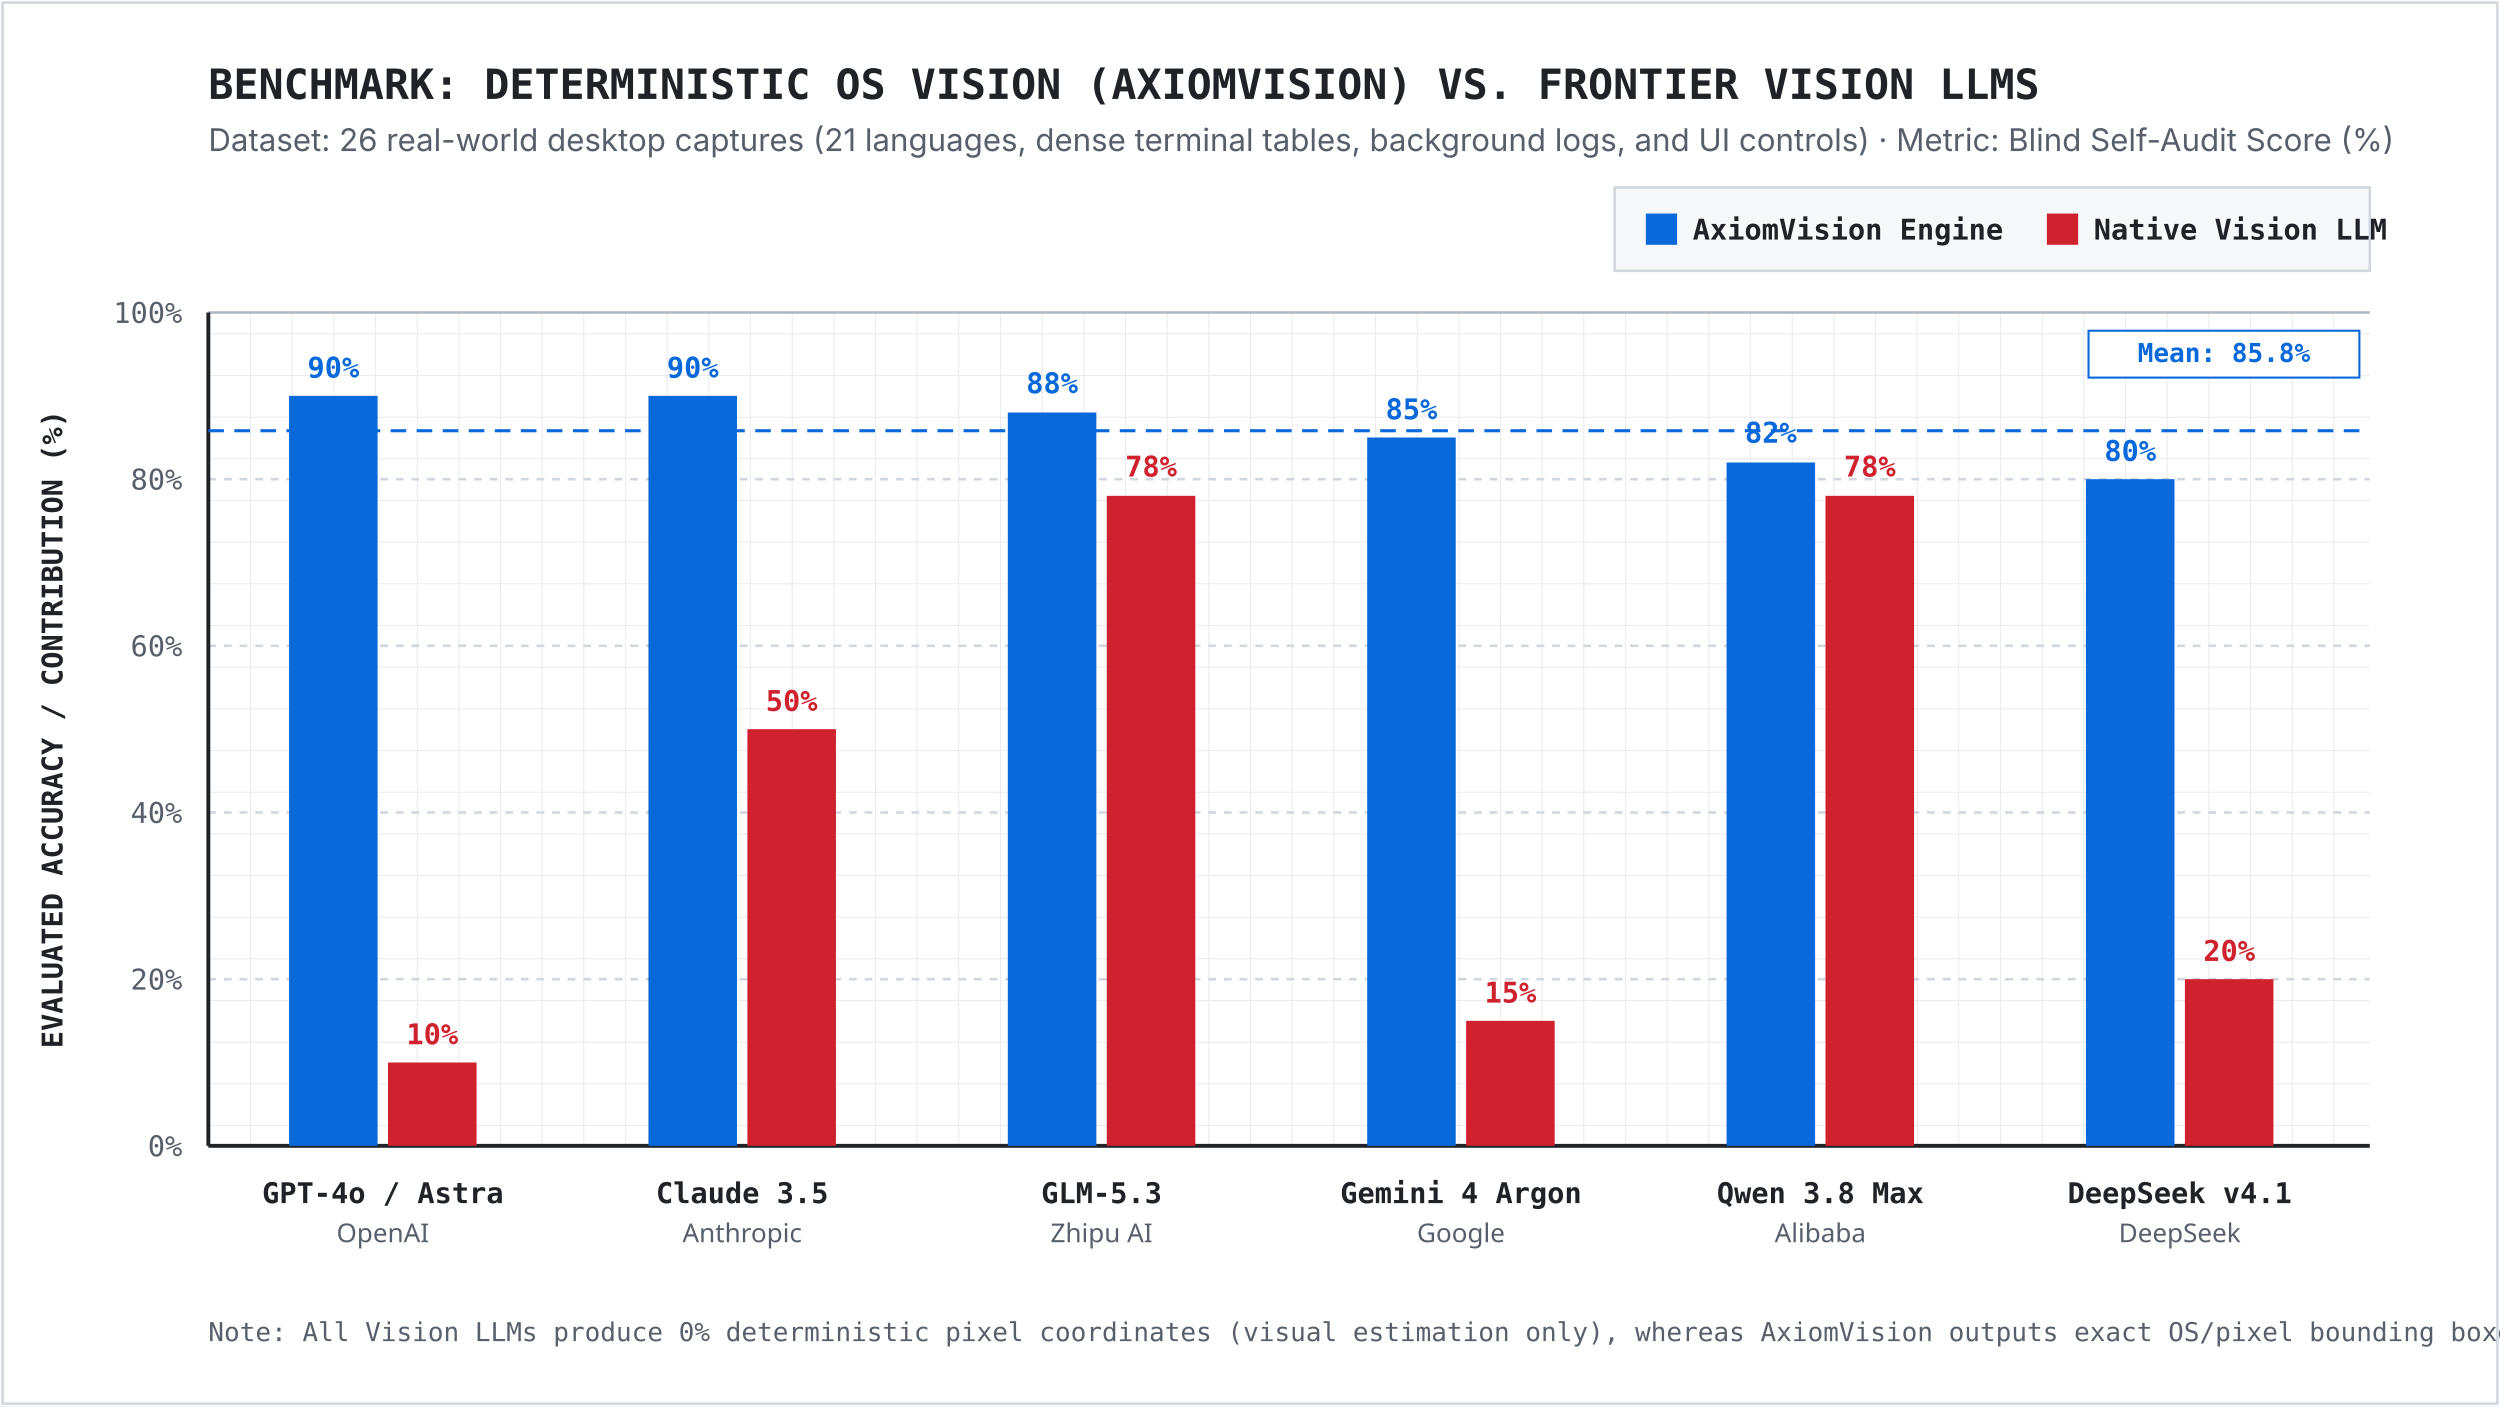
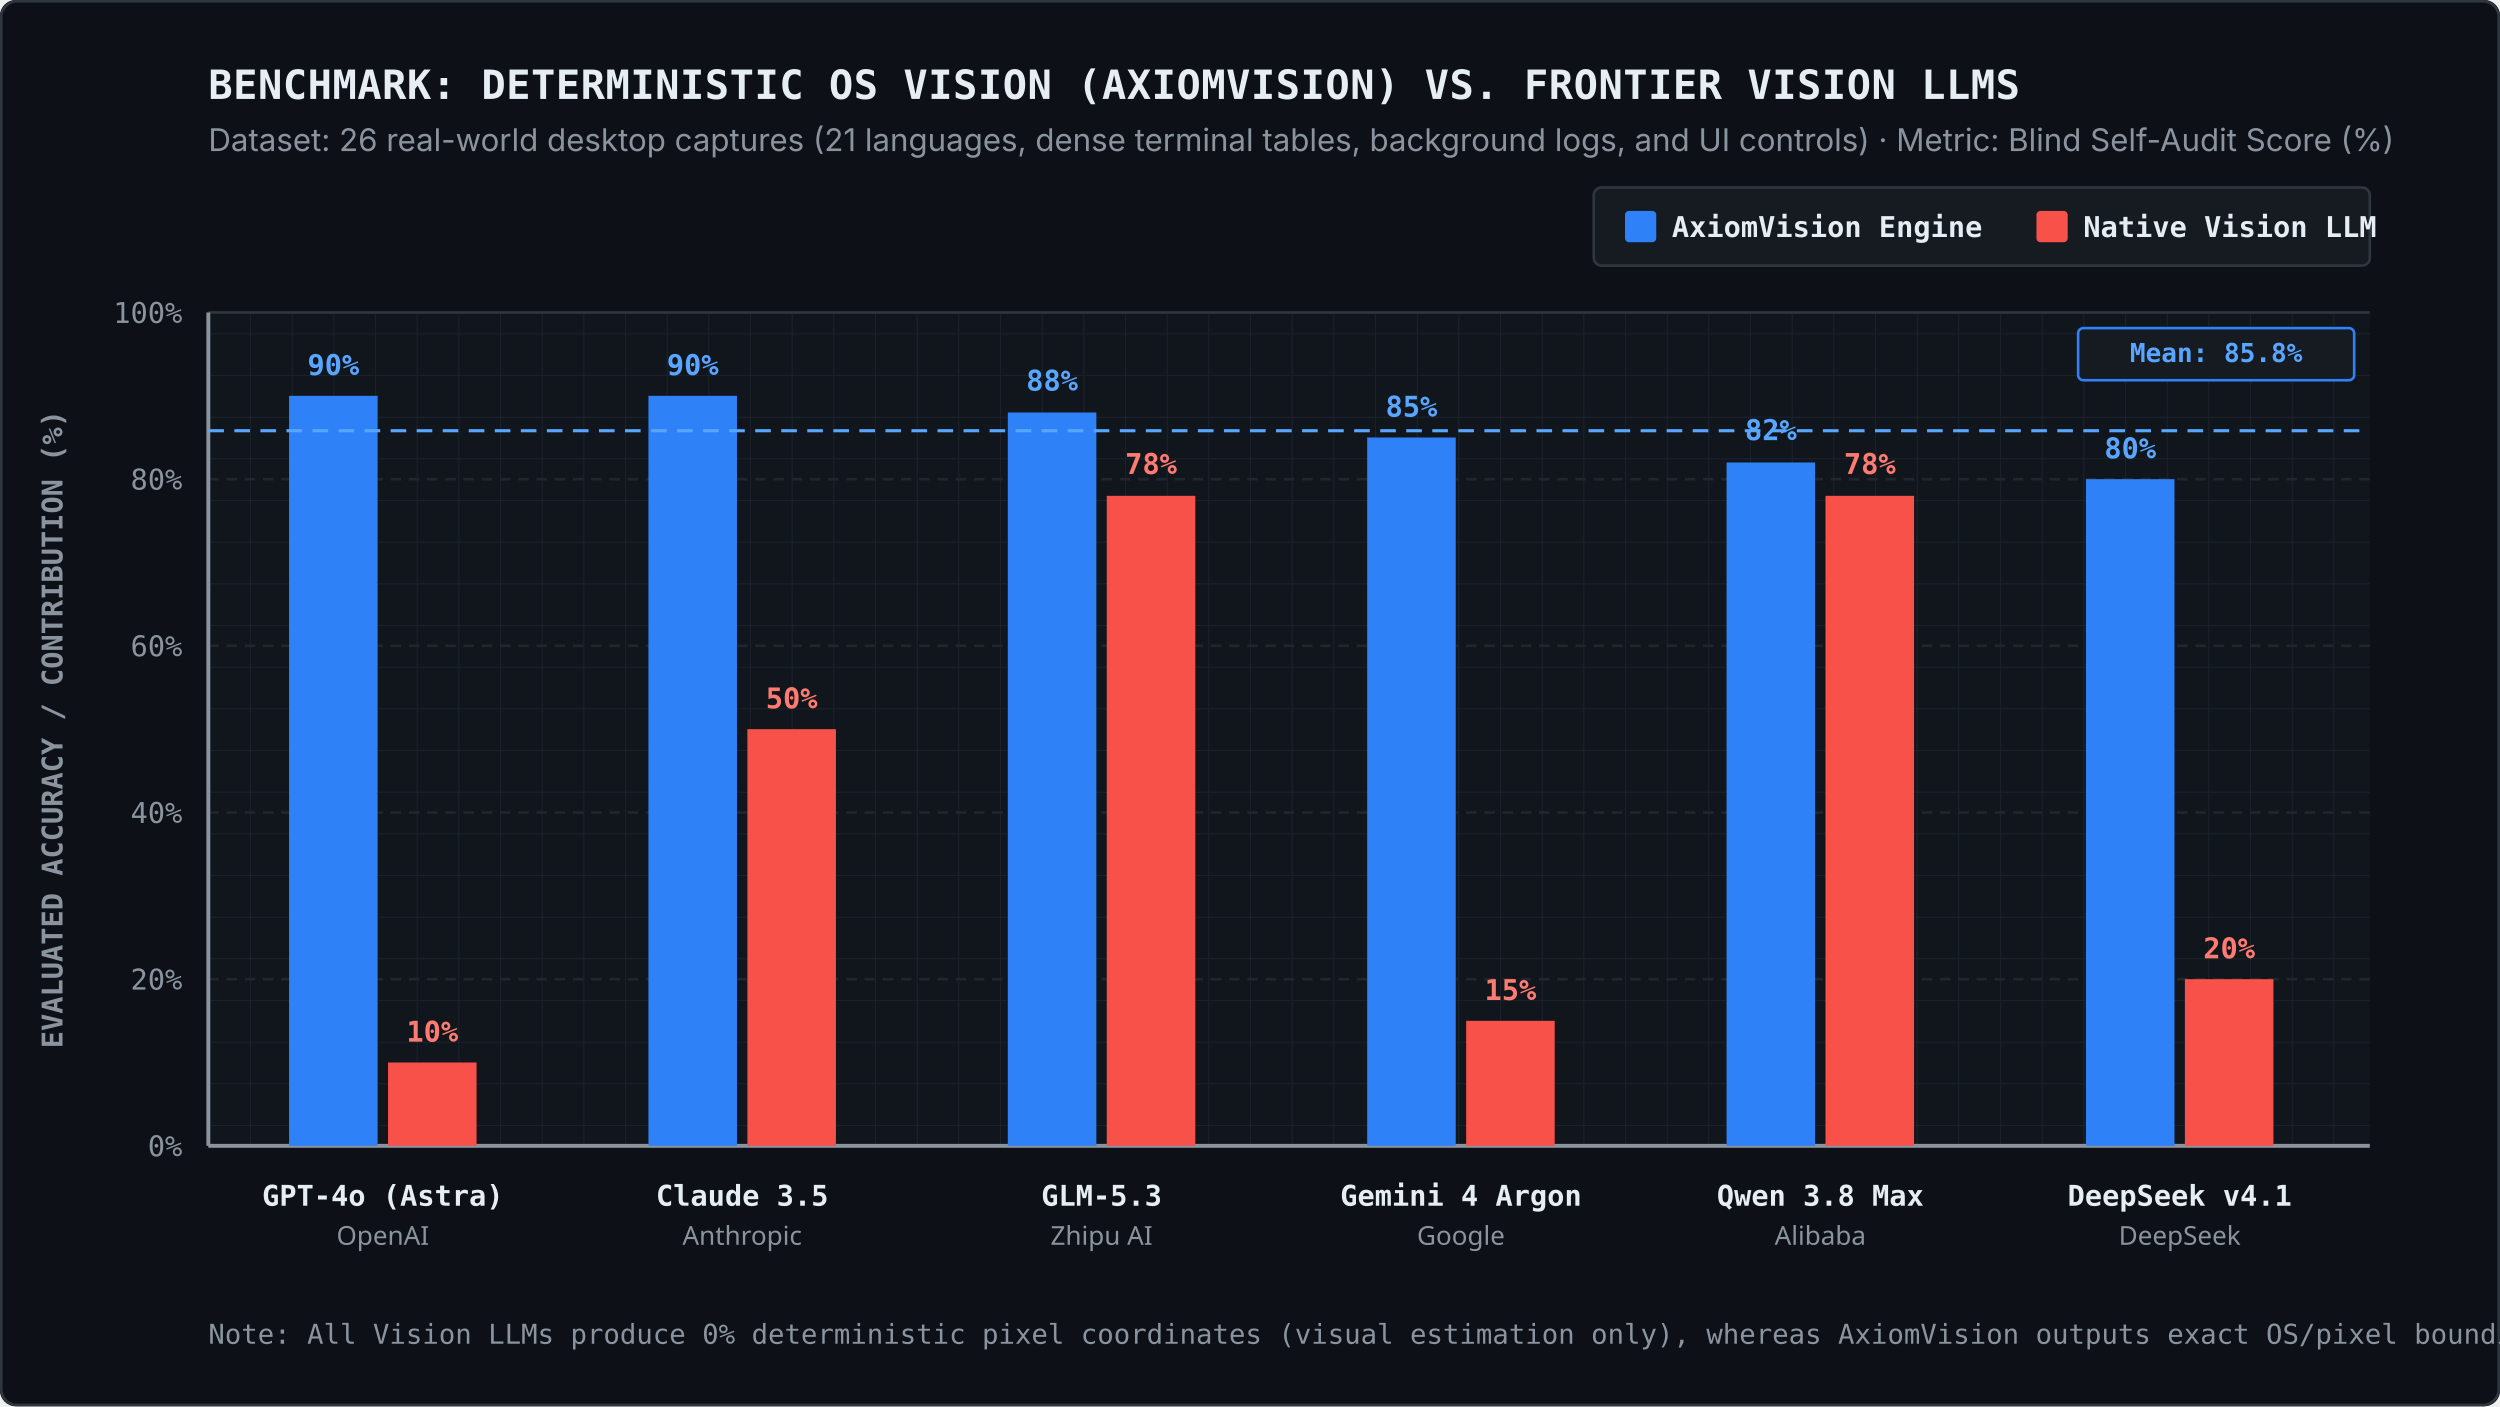
<svg xmlns="http://www.w3.org/2000/svg" viewBox="0 0 960 540" width="960" height="540">
  <defs>
    <pattern id="minorGrid" width="16" height="16" patternUnits="userSpaceOnUse">
-       <path d="M 16 0 L 0 0 0 16" fill="none" stroke="#e5e7eb" stroke-width="0.6" />
+       <path d="M 16 0 L 0 0 0 16" fill="none" stroke="#1b222c" stroke-width="0.7" />
    </pattern>
  </defs>
-   <rect width="960" height="540" fill="#ffffff" />
-   <rect x="1" y="1" width="958" height="538" fill="none" stroke="#d0d7de" stroke-width="1" />
-   <text x="80" y="38" font-family="ui-monospace, SFMono-Regular, Menlo, Monaco, Consolas, monospace" font-size="16" font-weight="700" fill="#1f2328">
+   <rect width="960" height="540" rx="6" fill="#0d1117" />
+   <rect x="0.5" y="0.5" width="959" height="539" rx="6" fill="none" stroke="#30363d" stroke-width="1" />
+   <text x="80" y="38" font-family="ui-monospace, SFMono-Regular, Menlo, Monaco, Consolas, monospace" font-size="15.5" font-weight="700" fill="#e6edf3" letter-spacing="0.2">
    BENCHMARK: DETERMINISTIC OS VISION (AXIOMVISION) VS. FRONTIER VISION LLMS
  </text>
-   <text x="80" y="58" font-family="ui-sans-serif, -apple-system, BlinkMacSystemFont, Segoe UI, sans-serif" font-size="12" fill="#57606a">
+   <text x="80" y="58" font-family="ui-sans-serif, -apple-system, BlinkMacSystemFont, Segoe UI, sans-serif" font-size="12" fill="#8b949e">
    Dataset: 26 real-world desktop captures (21 languages, dense terminal tables, background logs, and UI controls) · Metric: Blind Self-Audit Score (%)
  </text>
-   <g transform="translate(620, 72)">
-     <rect x="0" y="0" width="290" height="32" fill="#f6f8fa" stroke="#d0d7de" stroke-width="1" />
-     <rect x="12" y="10" width="12" height="12" fill="#0969da" />
-     <text x="30" y="20" font-family="ui-monospace, SFMono-Regular, Menlo, monospace" font-size="11" font-weight="600" fill="#1f2328">AxiomVision Engine</text>
-     <rect x="166" y="10" width="12" height="12" fill="#cf222e" />
-     <text x="184" y="20" font-family="ui-monospace, SFMono-Regular, Menlo, monospace" font-size="11" font-weight="600" fill="#1f2328">Native Vision LLM</text>
+   <g transform="translate(612, 72)">
+     <rect x="0" y="0" width="298" height="30" rx="3" fill="#161b22" stroke="#30363d" stroke-width="1" />
+     <rect x="12" y="9" width="12" height="12" rx="1.5" fill="#2f81f7" />
+     <text x="30" y="19" font-family="ui-monospace, SFMono-Regular, Menlo, monospace" font-size="11" font-weight="600" fill="#e6edf3">AxiomVision Engine</text>
+     <rect x="170" y="9" width="12" height="12" rx="1.5" fill="#f85149" />
+     <text x="188" y="19" font-family="ui-monospace, SFMono-Regular, Menlo, monospace" font-size="11" font-weight="600" fill="#e6edf3">Native Vision LLM</text>
  </g>
+   <rect x="80" y="120" width="830" height="320" fill="#11161d" />
  <rect x="80" y="120" width="830" height="320" fill="url(#minorGrid)" />
-   <g font-family="ui-monospace, SFMono-Regular, Menlo, monospace" font-size="11" fill="#57606a" text-anchor="end">
-     <line x1="80" y1="120" x2="910" y2="120" stroke="#afb8c1" stroke-width="1" />
+   <g font-family="ui-monospace, SFMono-Regular, Menlo, monospace" font-size="11" fill="#8b949e" text-anchor="end">
+     <line x1="80" y1="120" x2="910" y2="120" stroke="#30363d" stroke-width="1" />
    <text x="70" y="124">100%</text>
-     <line x1="80" y1="184" x2="910" y2="184" stroke="#d0d7de" stroke-width="1" stroke-dasharray="3,3" />
+     <line x1="80" y1="184" x2="910" y2="184" stroke="#21262d" stroke-width="1" stroke-dasharray="4,3" />
    <text x="70" y="188">80%</text>
-     <line x1="80" y1="248" x2="910" y2="248" stroke="#d0d7de" stroke-width="1" stroke-dasharray="3,3" />
+     <line x1="80" y1="248" x2="910" y2="248" stroke="#21262d" stroke-width="1" stroke-dasharray="4,3" />
    <text x="70" y="252">60%</text>
-     <line x1="80" y1="312" x2="910" y2="312" stroke="#d0d7de" stroke-width="1" stroke-dasharray="3,3" />
+     <line x1="80" y1="312" x2="910" y2="312" stroke="#21262d" stroke-width="1" stroke-dasharray="4,3" />
    <text x="70" y="316">40%</text>
-     <line x1="80" y1="376" x2="910" y2="376" stroke="#d0d7de" stroke-width="1" stroke-dasharray="3,3" />
+     <line x1="80" y1="376" x2="910" y2="376" stroke="#21262d" stroke-width="1" stroke-dasharray="4,3" />
    <text x="70" y="380">20%</text>
-     <line x1="80" y1="440" x2="910" y2="440" stroke="#1f2328" stroke-width="1.5" />
+     <line x1="80" y1="440" x2="910" y2="440" stroke="#8b949e" stroke-width="1.5" />
    <text x="70" y="444">0%</text>
  </g>
-   <line x1="80" y1="120" x2="80" y2="440" stroke="#1f2328" stroke-width="1.5" />
-   <text x="24" y="280" transform="rotate(-90 24,280)" font-family="ui-monospace, SFMono-Regular, Menlo, monospace" font-size="11" font-weight="600" fill="#1f2328" text-anchor="middle">
+   <line x1="80" y1="120" x2="80" y2="440" stroke="#8b949e" stroke-width="1.5" />
+   <text x="24" y="280" transform="rotate(-90 24,280)" font-family="ui-monospace, SFMono-Regular, Menlo, monospace" font-size="11" font-weight="600" fill="#8b949e" text-anchor="middle">
    EVALUATED ACCURACY / CONTRIBUTION (%)
  </text>
  <g>
-     <rect x="111" y="152" width="34" height="288" fill="#0969da" />
-     <text x="128" y="145" font-family="ui-monospace, SFMono-Regular, Menlo, monospace" font-size="11" font-weight="700" fill="#0969da" text-anchor="middle">90%</text>
-     <rect x="149" y="408" width="34" height="32" fill="#cf222e" />
-     <text x="166" y="401" font-family="ui-monospace, SFMono-Regular, Menlo, monospace" font-size="11" font-weight="700" fill="#cf222e" text-anchor="middle">10%</text>
-     <text x="147" y="462" font-family="ui-monospace, SFMono-Regular, Menlo, monospace" font-size="11" font-weight="700" fill="#1f2328" text-anchor="middle">GPT-4o / Astra</text>
-     <text x="147" y="477" font-family="ui-sans-serif, sans-serif" font-size="10" fill="#57606a" text-anchor="middle">OpenAI</text>
+     <rect x="111" y="152" width="34" height="288" fill="#2f81f7" />
+     <text x="128" y="144" font-family="ui-monospace, SFMono-Regular, Menlo, monospace" font-size="11" font-weight="700" fill="#58a6ff" text-anchor="middle">90%</text>
+     <rect x="149" y="408" width="34" height="32" fill="#f85149" />
+     <text x="166" y="400" font-family="ui-monospace, SFMono-Regular, Menlo, monospace" font-size="11" font-weight="700" fill="#ff7b72" text-anchor="middle">10%</text>
+     <text x="147" y="463" font-family="ui-monospace, SFMono-Regular, Menlo, monospace" font-size="11" font-weight="700" fill="#e6edf3" text-anchor="middle">GPT-4o (Astra)</text>
+     <text x="147" y="478" font-family="ui-sans-serif, sans-serif" font-size="10" fill="#8b949e" text-anchor="middle">OpenAI</text>
  </g>
  <g>
-     <rect x="249" y="152" width="34" height="288" fill="#0969da" />
-     <text x="266" y="145" font-family="ui-monospace, SFMono-Regular, Menlo, monospace" font-size="11" font-weight="700" fill="#0969da" text-anchor="middle">90%</text>
-     <rect x="287" y="280" width="34" height="160" fill="#cf222e" />
-     <text x="304" y="273" font-family="ui-monospace, SFMono-Regular, Menlo, monospace" font-size="11" font-weight="700" fill="#cf222e" text-anchor="middle">50%</text>
-     <text x="285" y="462" font-family="ui-monospace, SFMono-Regular, Menlo, monospace" font-size="11" font-weight="700" fill="#1f2328" text-anchor="middle">Claude 3.5</text>
-     <text x="285" y="477" font-family="ui-sans-serif, sans-serif" font-size="10" fill="#57606a" text-anchor="middle">Anthropic</text>
+     <rect x="249" y="152" width="34" height="288" fill="#2f81f7" />
+     <text x="266" y="144" font-family="ui-monospace, SFMono-Regular, Menlo, monospace" font-size="11" font-weight="700" fill="#58a6ff" text-anchor="middle">90%</text>
+     <rect x="287" y="280" width="34" height="160" fill="#f85149" />
+     <text x="304" y="272" font-family="ui-monospace, SFMono-Regular, Menlo, monospace" font-size="11" font-weight="700" fill="#ff7b72" text-anchor="middle">50%</text>
+     <text x="285" y="463" font-family="ui-monospace, SFMono-Regular, Menlo, monospace" font-size="11" font-weight="700" fill="#e6edf3" text-anchor="middle">Claude 3.5</text>
+     <text x="285" y="478" font-family="ui-sans-serif, sans-serif" font-size="10" fill="#8b949e" text-anchor="middle">Anthropic</text>
  </g>
  <g>
-     <rect x="387" y="158.4" width="34" height="281.6" fill="#0969da" />
-     <text x="404" y="151" font-family="ui-monospace, SFMono-Regular, Menlo, monospace" font-size="11" font-weight="700" fill="#0969da" text-anchor="middle">88%</text>
-     <rect x="425" y="190.4" width="34" height="249.6" fill="#cf222e" />
-     <text x="442" y="183" font-family="ui-monospace, SFMono-Regular, Menlo, monospace" font-size="11" font-weight="700" fill="#cf222e" text-anchor="middle">78%</text>
-     <text x="423" y="462" font-family="ui-monospace, SFMono-Regular, Menlo, monospace" font-size="11" font-weight="700" fill="#1f2328" text-anchor="middle">GLM-5.3</text>
-     <text x="423" y="477" font-family="ui-sans-serif, sans-serif" font-size="10" fill="#57606a" text-anchor="middle">Zhipu AI</text>
+     <rect x="387" y="158.4" width="34" height="281.6" fill="#2f81f7" />
+     <text x="404" y="150" font-family="ui-monospace, SFMono-Regular, Menlo, monospace" font-size="11" font-weight="700" fill="#58a6ff" text-anchor="middle">88%</text>
+     <rect x="425" y="190.4" width="34" height="249.6" fill="#f85149" />
+     <text x="442" y="182" font-family="ui-monospace, SFMono-Regular, Menlo, monospace" font-size="11" font-weight="700" fill="#ff7b72" text-anchor="middle">78%</text>
+     <text x="423" y="463" font-family="ui-monospace, SFMono-Regular, Menlo, monospace" font-size="11" font-weight="700" fill="#e6edf3" text-anchor="middle">GLM-5.3</text>
+     <text x="423" y="478" font-family="ui-sans-serif, sans-serif" font-size="10" fill="#8b949e" text-anchor="middle">Zhipu AI</text>
  </g>
  <g>
-     <rect x="525" y="168" width="34" height="272" fill="#0969da" />
-     <text x="542" y="161" font-family="ui-monospace, SFMono-Regular, Menlo, monospace" font-size="11" font-weight="700" fill="#0969da" text-anchor="middle">85%</text>
-     <rect x="563" y="392" width="34" height="48" fill="#cf222e" />
-     <text x="580" y="385" font-family="ui-monospace, SFMono-Regular, Menlo, monospace" font-size="11" font-weight="700" fill="#cf222e" text-anchor="middle">15%</text>
-     <text x="561" y="462" font-family="ui-monospace, SFMono-Regular, Menlo, monospace" font-size="11" font-weight="700" fill="#1f2328" text-anchor="middle">Gemini 4 Argon</text>
-     <text x="561" y="477" font-family="ui-sans-serif, sans-serif" font-size="10" fill="#57606a" text-anchor="middle">Google</text>
+     <rect x="525" y="168" width="34" height="272" fill="#2f81f7" />
+     <text x="542" y="160" font-family="ui-monospace, SFMono-Regular, Menlo, monospace" font-size="11" font-weight="700" fill="#58a6ff" text-anchor="middle">85%</text>
+     <rect x="563" y="392" width="34" height="48" fill="#f85149" />
+     <text x="580" y="384" font-family="ui-monospace, SFMono-Regular, Menlo, monospace" font-size="11" font-weight="700" fill="#ff7b72" text-anchor="middle">15%</text>
+     <text x="561" y="463" font-family="ui-monospace, SFMono-Regular, Menlo, monospace" font-size="11" font-weight="700" fill="#e6edf3" text-anchor="middle">Gemini 4 Argon</text>
+     <text x="561" y="478" font-family="ui-sans-serif, sans-serif" font-size="10" fill="#8b949e" text-anchor="middle">Google</text>
  </g>
  <g>
-     <rect x="663" y="177.6" width="34" height="262.4" fill="#0969da" />
-     <text x="680" y="170" font-family="ui-monospace, SFMono-Regular, Menlo, monospace" font-size="11" font-weight="700" fill="#0969da" text-anchor="middle">82%</text>
-     <rect x="701" y="190.4" width="34" height="249.6" fill="#cf222e" />
-     <text x="718" y="183" font-family="ui-monospace, SFMono-Regular, Menlo, monospace" font-size="11" font-weight="700" fill="#cf222e" text-anchor="middle">78%</text>
-     <text x="699" y="462" font-family="ui-monospace, SFMono-Regular, Menlo, monospace" font-size="11" font-weight="700" fill="#1f2328" text-anchor="middle">Qwen 3.8 Max</text>
-     <text x="699" y="477" font-family="ui-sans-serif, sans-serif" font-size="10" fill="#57606a" text-anchor="middle">Alibaba</text>
+     <rect x="663" y="177.6" width="34" height="262.4" fill="#2f81f7" />
+     <text x="680" y="169" font-family="ui-monospace, SFMono-Regular, Menlo, monospace" font-size="11" font-weight="700" fill="#58a6ff" text-anchor="middle">82%</text>
+     <rect x="701" y="190.4" width="34" height="249.6" fill="#f85149" />
+     <text x="718" y="182" font-family="ui-monospace, SFMono-Regular, Menlo, monospace" font-size="11" font-weight="700" fill="#ff7b72" text-anchor="middle">78%</text>
+     <text x="699" y="463" font-family="ui-monospace, SFMono-Regular, Menlo, monospace" font-size="11" font-weight="700" fill="#e6edf3" text-anchor="middle">Qwen 3.8 Max</text>
+     <text x="699" y="478" font-family="ui-sans-serif, sans-serif" font-size="10" fill="#8b949e" text-anchor="middle">Alibaba</text>
  </g>
  <g>
-     <rect x="801" y="184" width="34" height="256" fill="#0969da" />
-     <text x="818" y="177" font-family="ui-monospace, SFMono-Regular, Menlo, monospace" font-size="11" font-weight="700" fill="#0969da" text-anchor="middle">80%</text>
-     <rect x="839" y="376" width="34" height="64" fill="#cf222e" />
-     <text x="856" y="369" font-family="ui-monospace, SFMono-Regular, Menlo, monospace" font-size="11" font-weight="700" fill="#cf222e" text-anchor="middle">20%</text>
-     <text x="837" y="462" font-family="ui-monospace, SFMono-Regular, Menlo, monospace" font-size="11" font-weight="700" fill="#1f2328" text-anchor="middle">DeepSeek v4.1</text>
-     <text x="837" y="477" font-family="ui-sans-serif, sans-serif" font-size="10" fill="#57606a" text-anchor="middle">DeepSeek</text>
+     <rect x="801" y="184" width="34" height="256" fill="#2f81f7" />
+     <text x="818" y="176" font-family="ui-monospace, SFMono-Regular, Menlo, monospace" font-size="11" font-weight="700" fill="#58a6ff" text-anchor="middle">80%</text>
+     <rect x="839" y="376" width="34" height="64" fill="#f85149" />
+     <text x="856" y="368" font-family="ui-monospace, SFMono-Regular, Menlo, monospace" font-size="11" font-weight="700" fill="#ff7b72" text-anchor="middle">20%</text>
+     <text x="837" y="463" font-family="ui-monospace, SFMono-Regular, Menlo, monospace" font-size="11" font-weight="700" fill="#e6edf3" text-anchor="middle">DeepSeek v4.1</text>
+     <text x="837" y="478" font-family="ui-sans-serif, sans-serif" font-size="10" fill="#8b949e" text-anchor="middle">DeepSeek</text>
  </g>
-   <line x1="80" y1="165.4" x2="910" y2="165.4" stroke="#0969da" stroke-width="1.2" stroke-dasharray="6,4" />
-   <rect x="802" y="127" width="104" height="18" fill="#ffffff" stroke="#0969da" stroke-width="0.8" />
-   <text x="854" y="139" font-family="ui-monospace, SFMono-Regular, Menlo, monospace" font-size="10" font-weight="700" fill="#0969da" text-anchor="middle">Mean: 85.8%</text>
-   <text x="80" y="515" font-family="ui-monospace, SFMono-Regular, Menlo, monospace" font-size="10" fill="#57606a">
+   <line x1="80" y1="165.4" x2="910" y2="165.4" stroke="#58a6ff" stroke-width="1.2" stroke-dasharray="6,4" />
+   <rect x="798" y="126" width="106" height="20" rx="2" fill="#161b22" stroke="#2f81f7" stroke-width="1" />
+   <text x="851" y="139" font-family="ui-monospace, SFMono-Regular, Menlo, monospace" font-size="10" font-weight="700" fill="#58a6ff" text-anchor="middle">Mean: 85.8%</text>
+   <text x="80" y="516" font-family="ui-monospace, SFMono-Regular, Menlo, monospace" font-size="10.5" fill="#8b949e">
    Note: All Vision LLMs produce 0% deterministic pixel coordinates (visual estimation only), whereas AxiomVision outputs exact OS/pixel bounding boxes.
  </text>
</svg>
